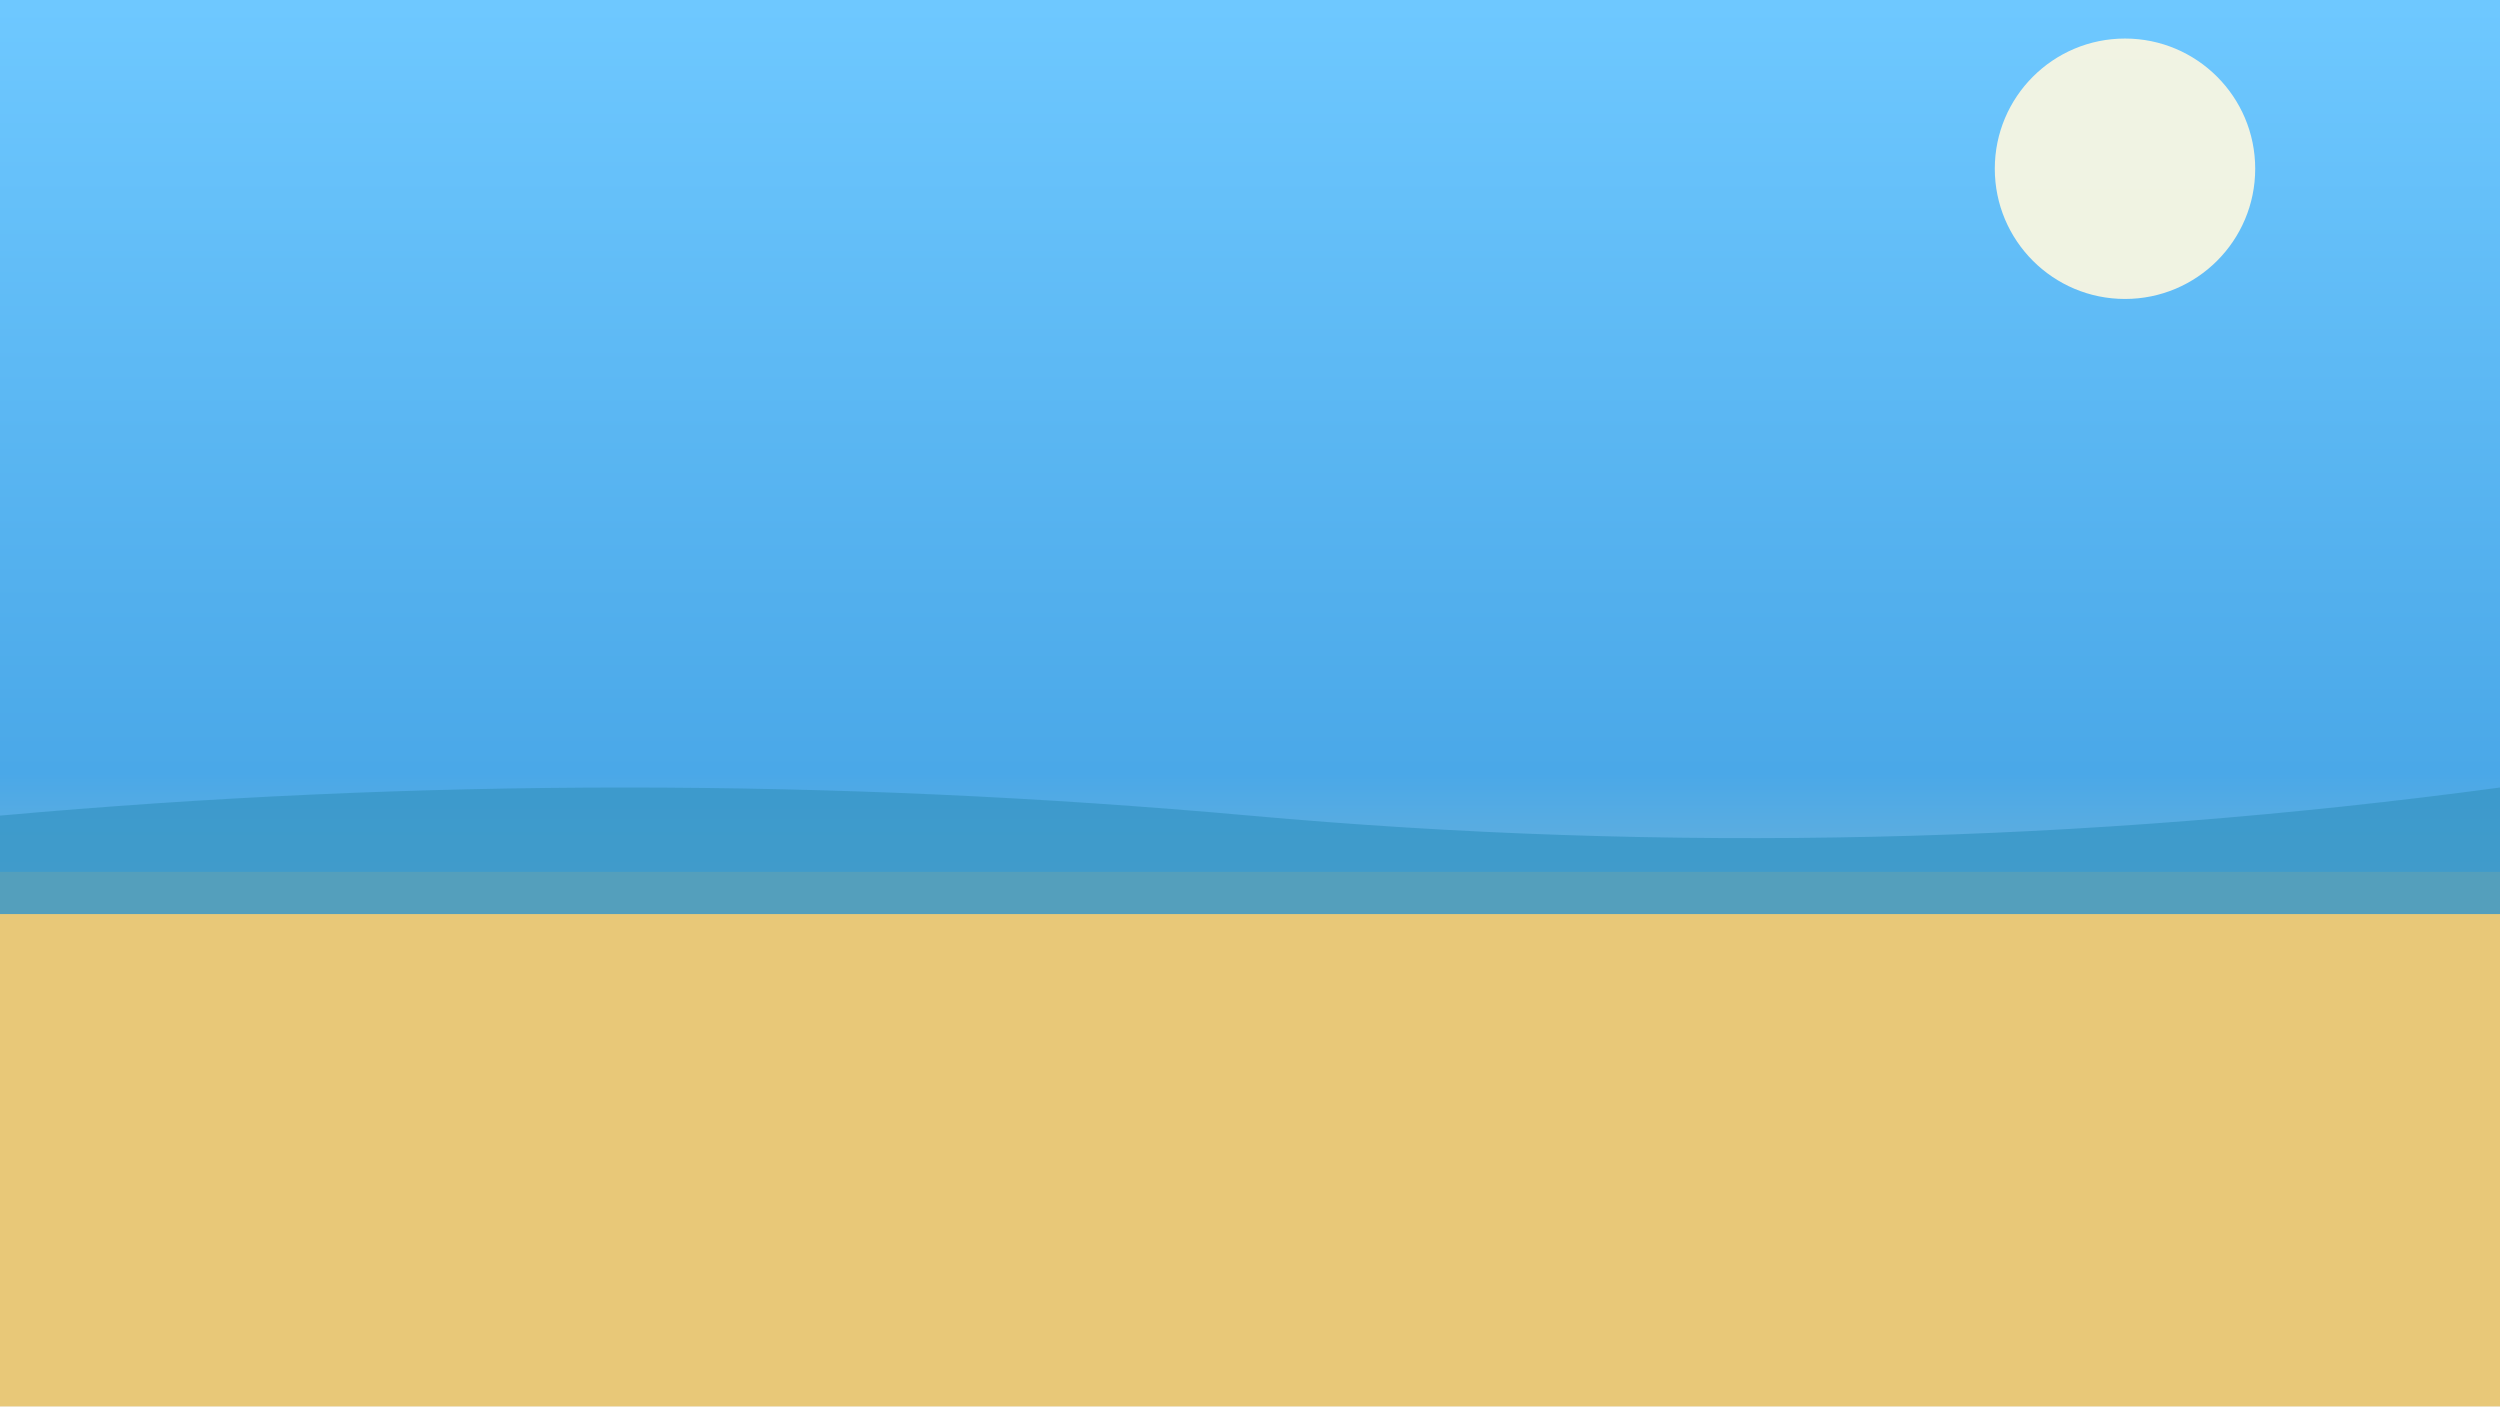
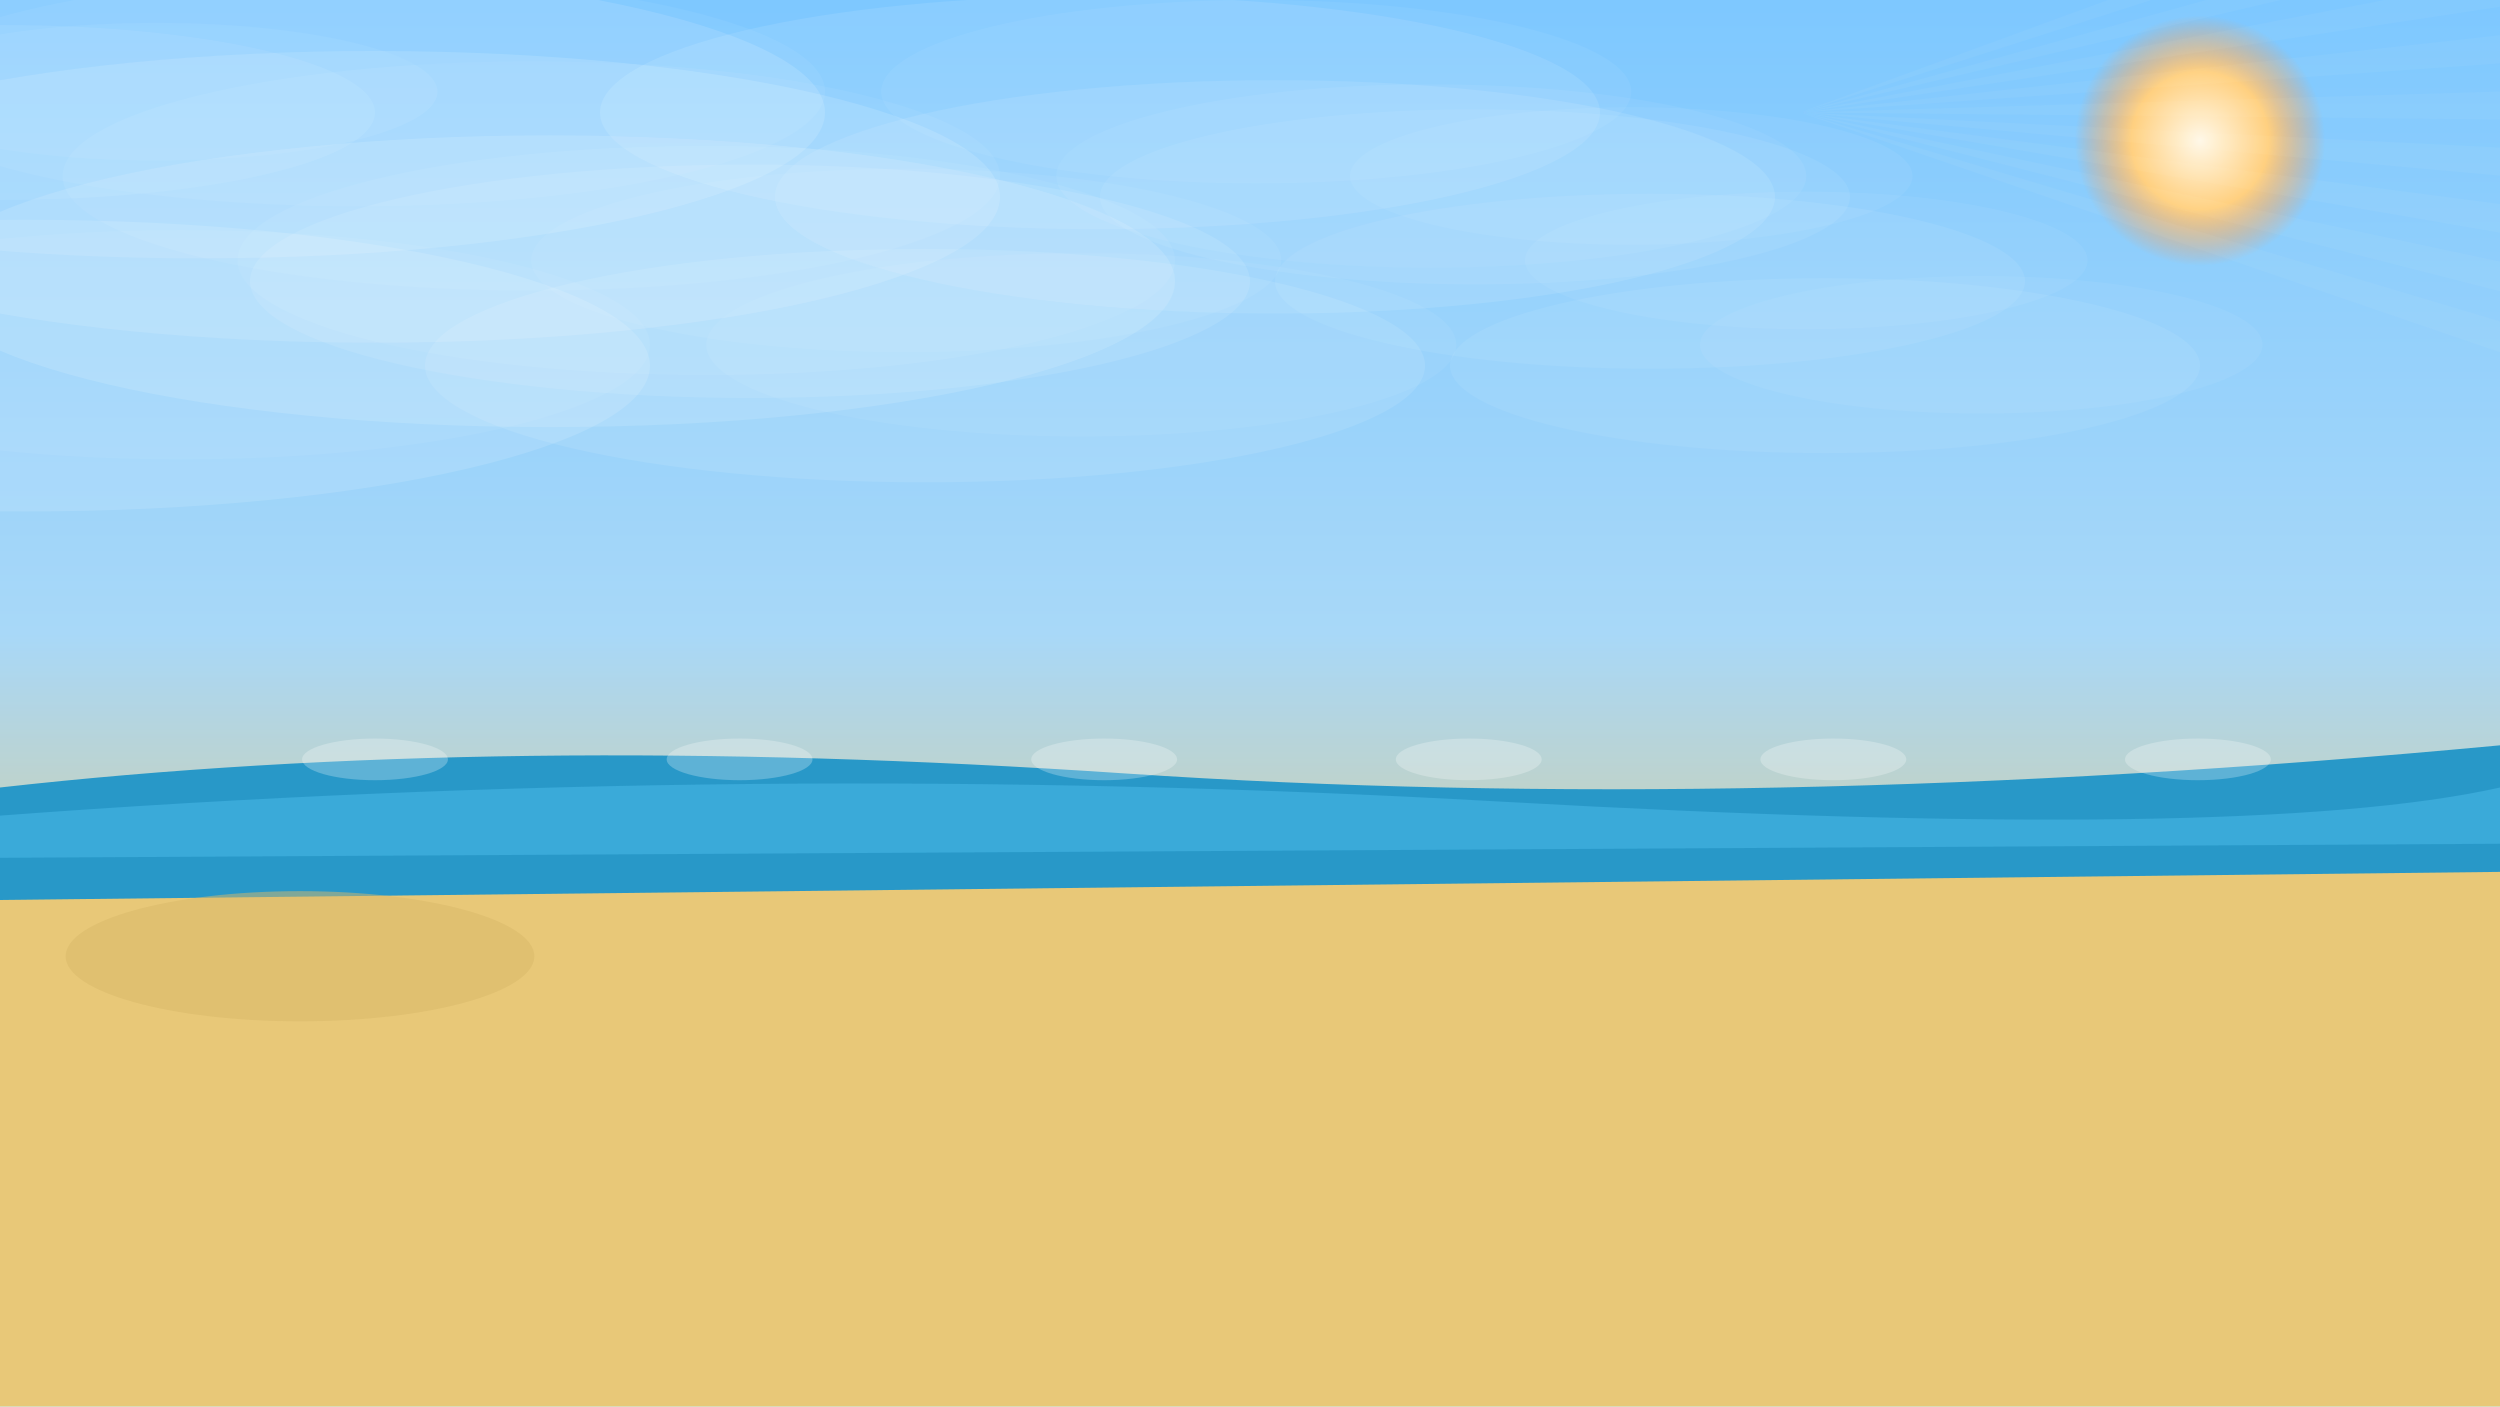
<svg xmlns="http://www.w3.org/2000/svg" viewBox="0 0 960 540" width="960" height="540">
  <defs>
-     <linearGradient id="sky" x1="0" y1="0" x2="0" y2="1">
-       <stop offset="0%" stop-color="#6ec8ff" />
-       <stop offset="55%" stop-color="#4aa8e8" />
-       <stop offset="100%" stop-color="#f0d898" />
+     <linearGradient id="skyTop" x1="0" y1="0" x2="0" y2="1">
+       <stop offset="0%" stop-color="#1a1048" />
+       <stop offset="35%" stop-color="#3d2878" />
+       <stop offset="68%" stop-color="#284868" />
+       <stop offset="100%" stop-color="#0c1420" />
    </linearGradient>
+     <linearGradient id="skyDay" x1="0" y1="0" x2="0" y2="1">
+       <stop offset="0%" stop-color="#7ec8ff" />
+       <stop offset="45%" stop-color="#a8d8f8" />
+       <stop offset="78%" stop-color="#e8c878" />
+       <stop offset="100%" stop-color="#88b868" />
+     </linearGradient>
+     <linearGradient id="skySunset" x1="0" y1="0" x2="0" y2="1">
+       <stop offset="0%" stop-color="#ff6b4a" />
+       <stop offset="28%" stop-color="#d84888" />
+       <stop offset="55%" stop-color="#683878" />
+       <stop offset="100%" stop-color="#120818" />
+     </linearGradient>
+     <linearGradient id="haze" x1="0" y1="0.4" x2="0" y2="1">
+       <stop offset="0%" stop-color="#fff" stop-opacity="0" />
+       <stop offset="100%" stop-color="#c8d8f0" stop-opacity="0.22" />
+     </linearGradient>
+     <filter id="softGlow" x="-40%" y="-40%" width="180%" height="180%">
+       <feGaussianBlur stdDeviation="4" result="b" />
+       <feMerge>
+         <feMergeNode in="b" />
+         <feMergeNode in="SourceGraphic" />
+       </feMerge>
+     </filter>
+     <filter id="neonGlow" x="-60%" y="-60%" width="220%" height="220%">
+       <feGaussianBlur stdDeviation="6" result="b" />
+       <feMerge>
+         <feMergeNode in="b" />
+         <feMergeNode in="b" />
+         <feMergeNode in="SourceGraphic" />
+       </feMerge>
+     </filter>
+     <filter id="paintSoft" x="-2%" y="-2%" width="104%" height="104%">
+       <feGaussianBlur stdDeviation="0.6" />
+     </filter>
+     <radialGradient id="sunDisc" cx="0.5" cy="0.5" r="0.5">
+       <stop offset="0%" stop-color="#fff8e8" />
+       <stop offset="55%" stop-color="#ffd080" />
+       <stop offset="100%" stop-color="#ff904000" />
+     </radialGradient>
+     <radialGradient id="moonGlow" cx="0.5" cy="0.5" r="0.5">
+       <stop offset="0%" stop-color="#fffef8" />
+       <stop offset="40%" stop-color="#e8e0f0" />
+       <stop offset="100%" stop-color="#e8e0f000" />
+     </radialGradient>
  </defs>
-   <rect width="960" height="540" fill="url(#sky)" />
-   <rect x="0" y="334.8" width="960" height="205.2" fill="#e8c878" />
-   <path d="M0 313.2 Q240 291.6 480 313.2 T960 302.4 L960 351 L0 351Z" fill="#3a98c8" opacity="0.85" />
-   <ellipse cx="816" cy="64.8" rx="50" ry="50" fill="#fff8e0" opacity="0.9" />
+   <rect width="960" height="540" fill="url(#skyDay)" />
+   <ellipse cx="0" cy="43.2" rx="144" ry="33.6" fill="#fff" opacity="0.06" />
+   <ellipse cx="60" cy="35.2" rx="108" ry="26.4" fill="#fff" opacity="0.05" />
+   <ellipse cx="489.6" cy="75.6" rx="192" ry="44.8" fill="#fff" opacity="0.09" />
+   <ellipse cx="549.6" cy="67.6" rx="144" ry="35.2" fill="#fff" opacity="0.05" />
+   <ellipse cx="211.2" cy="108" rx="240" ry="56" fill="#fff" opacity="0.12" />
+   <ellipse cx="271.2" cy="100" rx="180" ry="44" fill="#fff" opacity="0.05" />
+   <ellipse cx="700.8" cy="140.4" rx="144" ry="33.6" fill="#fff" opacity="0.06" />
+   <ellipse cx="760.8" cy="132.4" rx="108" ry="26.4" fill="#fff" opacity="0.05" />
+   <ellipse cx="422.4" cy="43.2" rx="192" ry="44.8" fill="#fff" opacity="0.09" />
+   <ellipse cx="482.4" cy="35.2" rx="144" ry="35.2" fill="#fff" opacity="0.05" />
+   <ellipse cx="144" cy="75.6" rx="240" ry="56" fill="#fff" opacity="0.12" />
+   <ellipse cx="204" cy="67.6" rx="180" ry="44" fill="#fff" opacity="0.05" />
+   <ellipse cx="633.6" cy="108" rx="144" ry="33.6" fill="#fff" opacity="0.06" />
+   <ellipse cx="693.6" cy="100" rx="108" ry="26.4" fill="#fff" opacity="0.05" />
+   <ellipse cx="355.2" cy="140.4" rx="192" ry="44.8" fill="#fff" opacity="0.09" />
+   <ellipse cx="415.2" cy="132.4" rx="144" ry="35.2" fill="#fff" opacity="0.05" />
+   <ellipse cx="76.8" cy="43.2" rx="240" ry="56" fill="#fff" opacity="0.12" />
+   <ellipse cx="136.8" cy="35.2" rx="180" ry="44" fill="#fff" opacity="0.05" />
+   <ellipse cx="566.4" cy="75.6" rx="144" ry="33.6" fill="#fff" opacity="0.06" />
+   <ellipse cx="626.4" cy="67.6" rx="108" ry="26.4" fill="#fff" opacity="0.05" />
+   <ellipse cx="288" cy="108" rx="192" ry="44.8" fill="#fff" opacity="0.09" />
+   <ellipse cx="348" cy="100" rx="144" ry="35.2" fill="#fff" opacity="0.05" />
+   <ellipse cx="9.6" cy="140.4" rx="240" ry="56" fill="#fff" opacity="0.12" />
+   <ellipse cx="69.6" cy="132.4" rx="180" ry="44" fill="#fff" opacity="0.05" />
+   <circle cx="844.8" cy="54" r="48" fill="url(#sunDisc)" />
+   <polygon points="691.2,43.2 1299.914,-178.998 1308.312,-154.478" fill="#fff8e8" opacity="0.04" />
+   <polygon points="691.2,43.2 1315.724,-129.642 1322.136,-104.529" fill="#fff8e8" opacity="0.04" />
+   <polygon points="691.2,43.2 1327.539,-79.181 1331.924,-53.636" fill="#fff8e8" opacity="0.04" />
+   <polygon points="691.2,43.2 1335.284,-27.936 1337.613,-2.123" fill="#fff8e8" opacity="0.04" />
+   <polygon points="691.2,43.2 1338.908,23.763 1339.168,49.68" fill="#fff8e8" opacity="0.04" />
+   <polygon points="691.2,43.2 1338.39,75.587 1336.577,101.441" fill="#fff8e8" opacity="0.04" />
+   <polygon points="691.2,43.2 1333.732,127.203 1329.859,152.83" fill="#fff8e8" opacity="0.04" />
+   <polygon points="691.2,43.2 1324.964,178.282 1319.055,203.518" fill="#fff8e8" opacity="0.04" />
+   <polygon points="691.2,43.2 1312.142,228.497 1304.235,253.18" fill="#fff8e8" opacity="0.04" />
+   <rect x="0" y="313.2" width="960" height="226.8" fill="#e8c878" />
+   <path d="M0 302.4 Q192 280.8 432 297 T960 286.2 L960 334.8 L0 345.6Z" fill="#2898c8" />
+   <path d="M0 313.2 Q288 291.6 576 307.8 T960 302.4 L960 324 L0 329.4Z" fill="#48b8e8" opacity="0.55" />
+   <ellipse cx="144" cy="291.6" rx="28" ry="8" fill="#fff" opacity="0.25" />
+   <ellipse cx="284" cy="291.6" rx="28" ry="8" fill="#fff" opacity="0.25" />
+   <ellipse cx="424" cy="291.6" rx="28" ry="8" fill="#fff" opacity="0.25" />
+   <ellipse cx="564" cy="291.6" rx="28" ry="8" fill="#fff" opacity="0.25" />
+   <ellipse cx="704" cy="291.6" rx="28" ry="8" fill="#fff" opacity="0.25" />
+   <ellipse cx="844" cy="291.6" rx="28" ry="8" fill="#fff" opacity="0.25" />
+   <ellipse cx="115.2" cy="367.2" rx="90" ry="25" fill="#d8b868" opacity="0.5" />
</svg>
